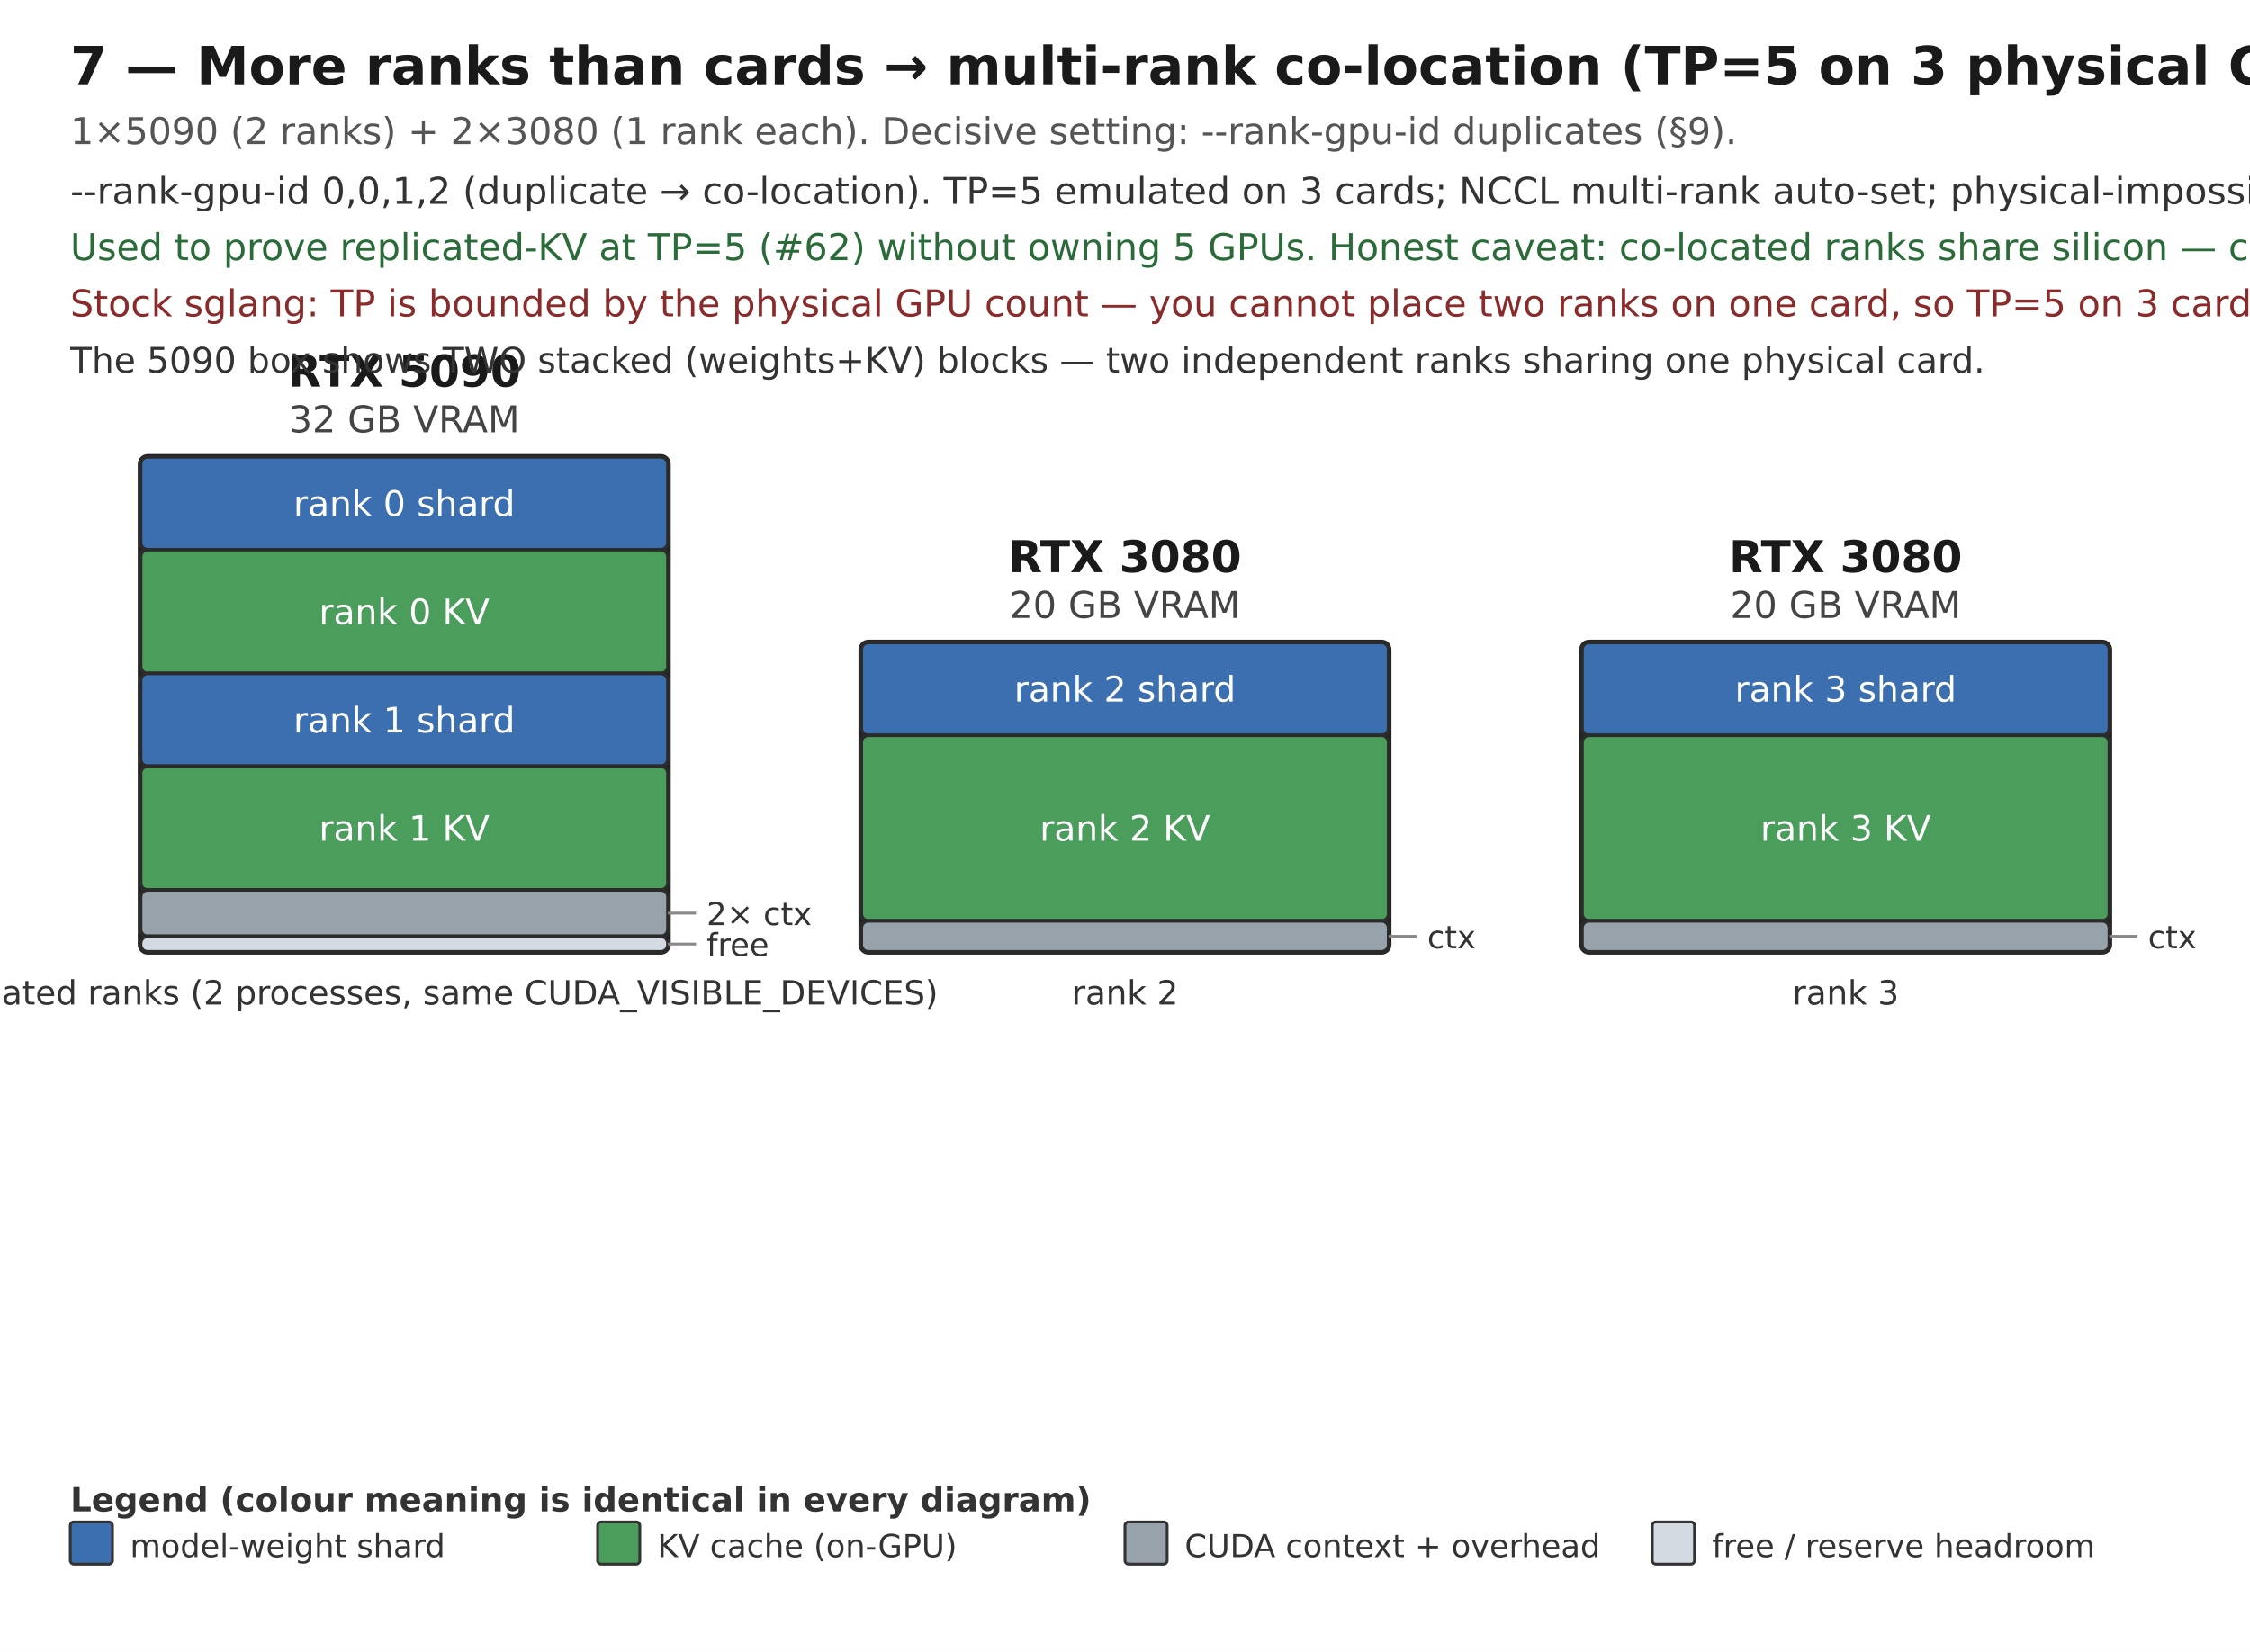
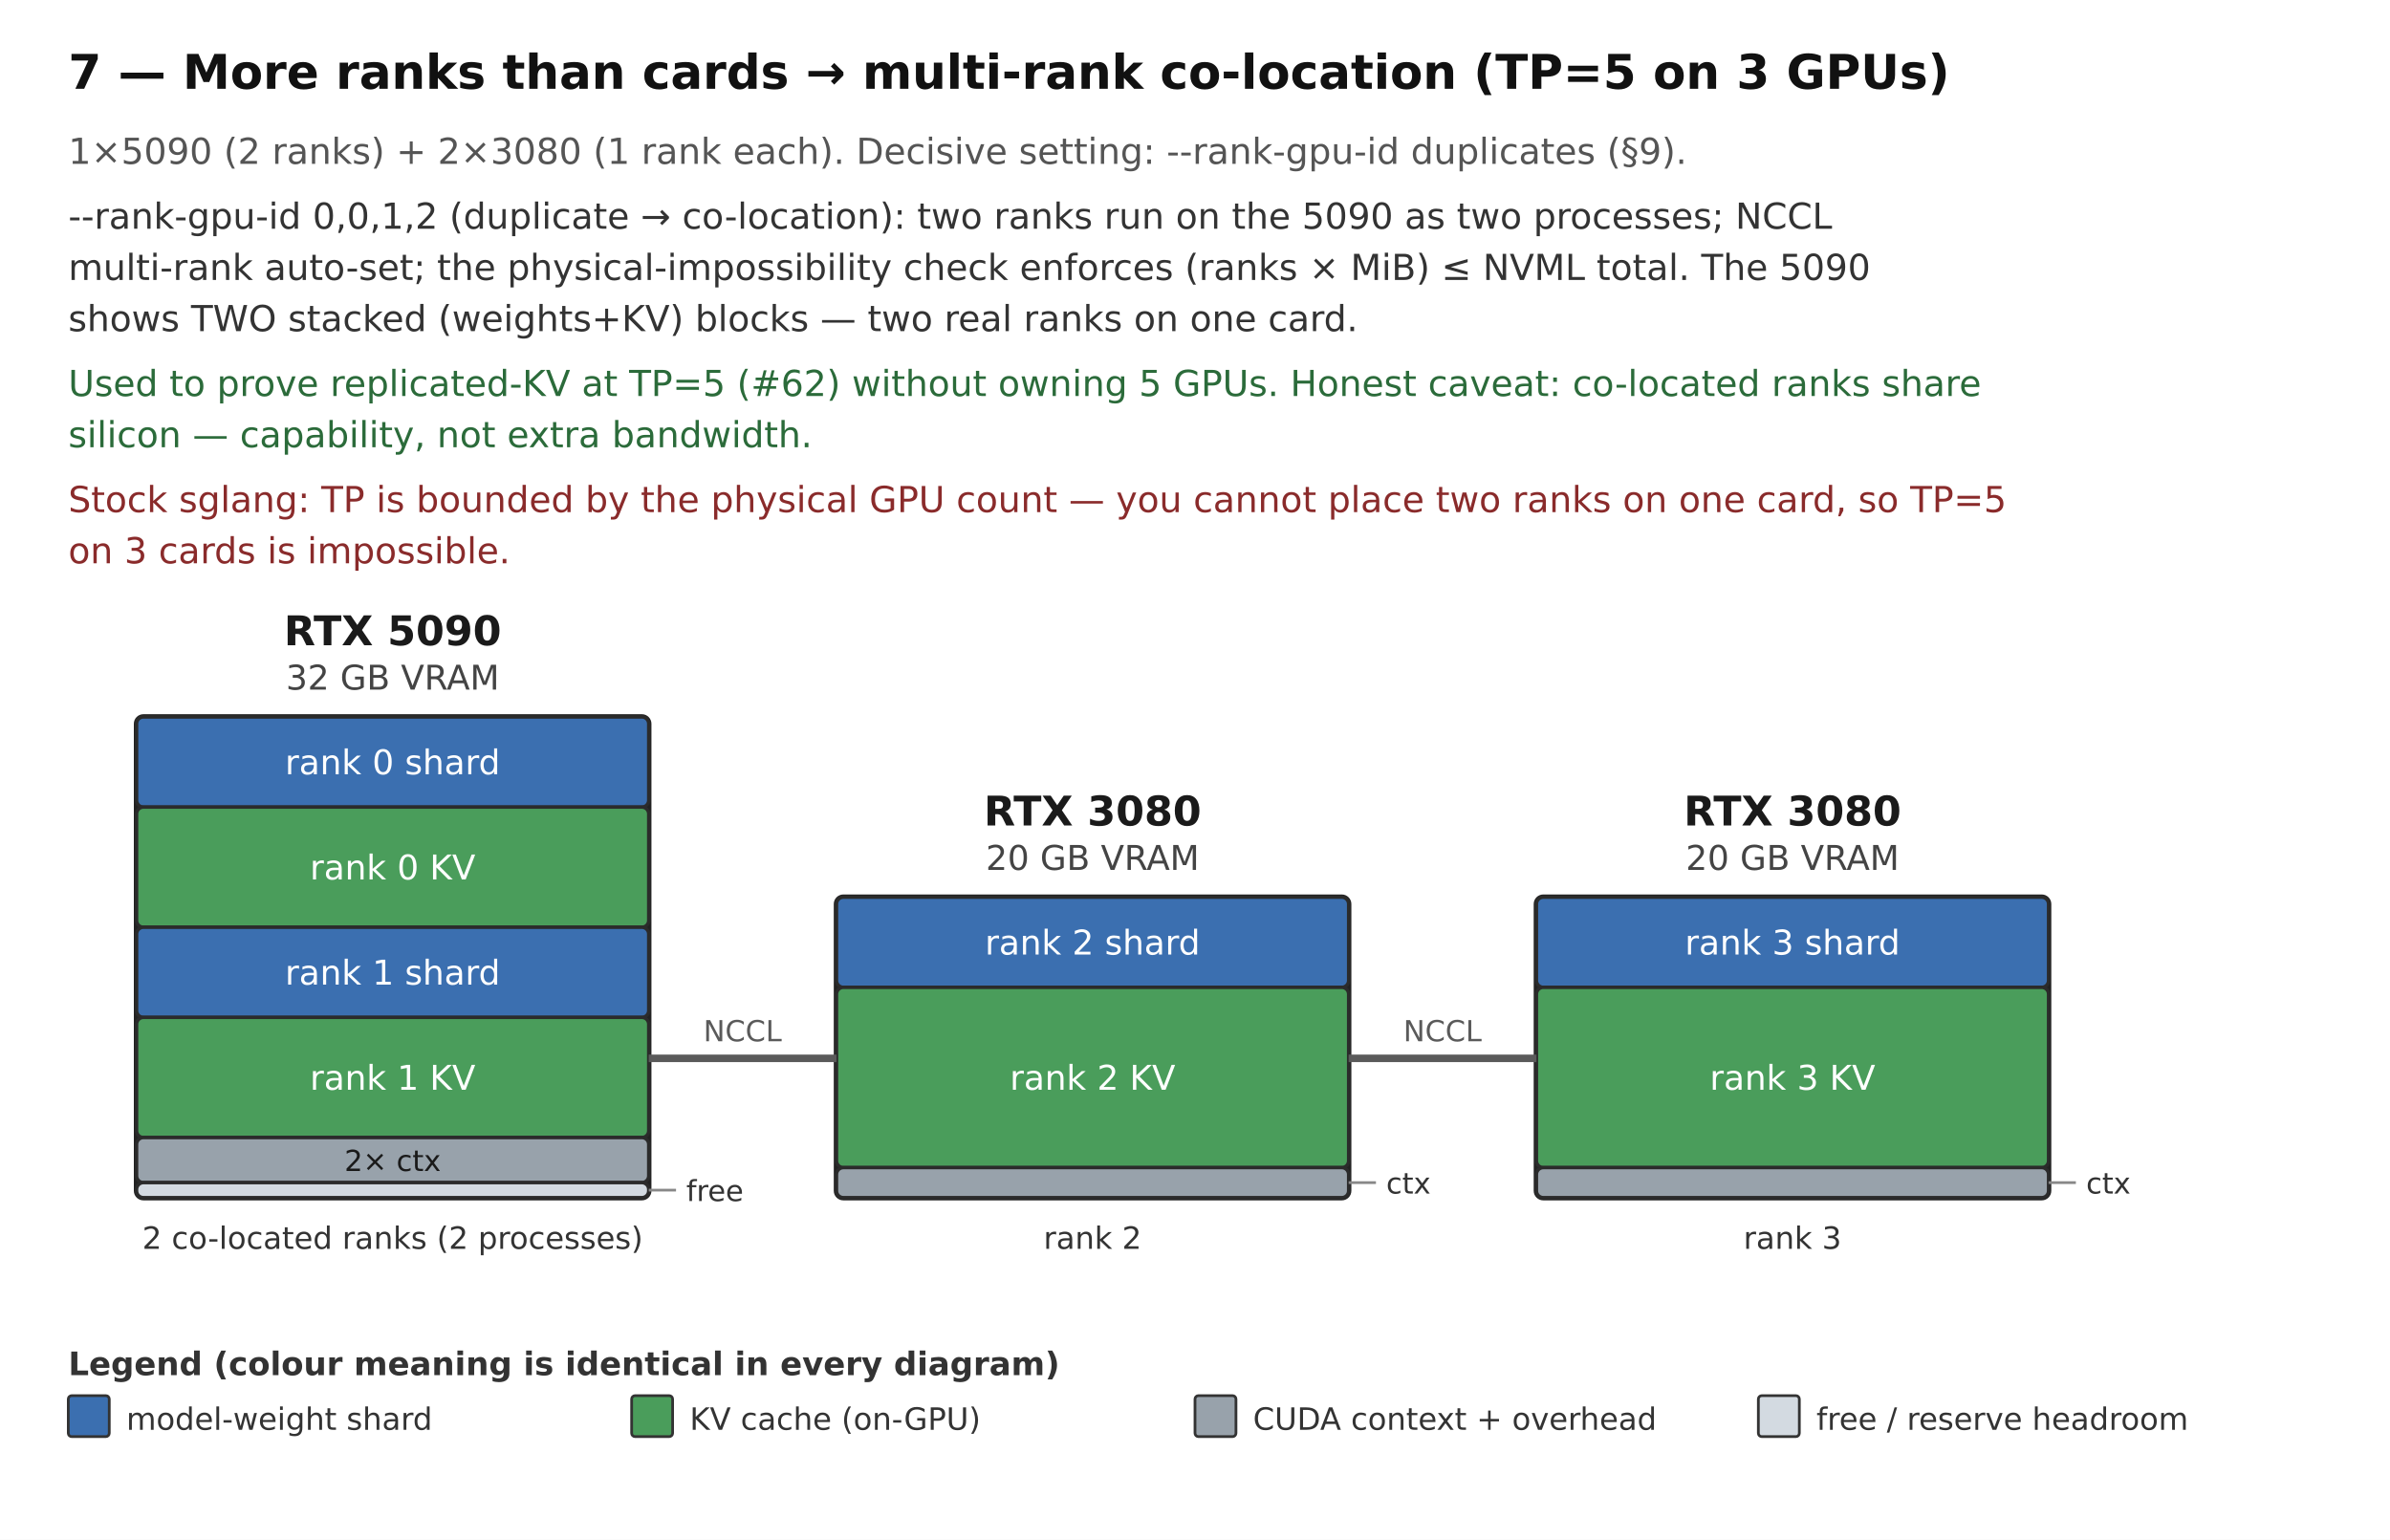
- <svg xmlns="http://www.w3.org/2000/svg" viewBox="0 0 640 470" width="640" height="470" font-family="sans-serif">
-   <rect x="0.0" y="0.0" width="640.0" height="470.0" rx="0" fill="#ffffff" stroke="none" stroke-width="0" />
-   <text x="20.0" y="24.0" font-family="DejaVu Sans, Verdana, Arial, sans-serif" font-size="15" font-weight="bold" text-anchor="start" fill="#1a1a1a">7 — More ranks than cards → multi-rank co-location (TP=5 on 3 physical GPUs)</text>
-   <text x="20.0" y="41.0" font-family="DejaVu Sans, Verdana, Arial, sans-serif" font-size="10.5" font-weight="normal" text-anchor="start" fill="#555">1×5090 (2 ranks) + 2×3080 (1 rank each). Decisive setting: --rank-gpu-id duplicates (§9).</text>
-   <text x="115.0" y="110.0" font-family="DejaVu Sans, Verdana, Arial, sans-serif" font-size="12.5" font-weight="bold" text-anchor="middle" fill="#1a1a1a">RTX 5090</text>
-   <text x="115.0" y="123.0" font-family="DejaVu Sans, Verdana, Arial, sans-serif" font-size="10.5" font-weight="normal" text-anchor="middle" fill="#444">32 GB VRAM</text>
-   <rect x="40.0" y="130.0" width="150.0" height="140.8" rx="2" fill="none" stroke="#222" stroke-width="1.6" />
-   <rect x="40.0" y="130.0" width="150.0" height="26.4" rx="2" fill="#3b6fb0" stroke="#2b2b2b" stroke-width="1.0" />
-   <text x="115.0" y="146.8" font-family="DejaVu Sans, Verdana, Arial, sans-serif" font-size="10" font-weight="normal" text-anchor="middle" fill="#ffffff">rank 0 shard</text>
-   <rect x="40.0" y="156.4" width="150.0" height="35.2" rx="2" fill="#4a9d5b" stroke="#2b2b2b" stroke-width="1.0" />
-   <text x="115.0" y="177.6" font-family="DejaVu Sans, Verdana, Arial, sans-serif" font-size="10" font-weight="normal" text-anchor="middle" fill="#ffffff">rank 0 KV</text>
-   <rect x="40.0" y="191.6" width="150.0" height="26.4" rx="2" fill="#3b6fb0" stroke="#2b2b2b" stroke-width="1.0" />
-   <text x="115.0" y="208.4" font-family="DejaVu Sans, Verdana, Arial, sans-serif" font-size="10" font-weight="normal" text-anchor="middle" fill="#ffffff">rank 1 shard</text>
-   <rect x="40.0" y="218.0" width="150.0" height="35.2" rx="2" fill="#4a9d5b" stroke="#2b2b2b" stroke-width="1.0" />
-   <text x="115.0" y="239.2" font-family="DejaVu Sans, Verdana, Arial, sans-serif" font-size="10" font-weight="normal" text-anchor="middle" fill="#ffffff">rank 1 KV</text>
-   <rect x="40.0" y="253.2" width="150.0" height="13.2" rx="2" fill="#98a2ab" stroke="#2b2b2b" stroke-width="1.0" />
-   <line x1="190.0" y1="259.8" x2="198.0" y2="259.8" stroke="#888" stroke-width="0.8" />
-   <text x="201.0" y="263.2" font-family="DejaVu Sans, Verdana, Arial, sans-serif" font-size="9" font-weight="normal" text-anchor="start" fill="#333">2× ctx</text>
-   <rect x="40.0" y="266.4" width="150.0" height="4.4" rx="2" fill="#d3dae1" stroke="#2b2b2b" stroke-width="1.0" />
-   <line x1="190.0" y1="268.6" x2="198.0" y2="268.6" stroke="#888" stroke-width="0.8" />
-   <text x="201.0" y="272.0" font-family="DejaVu Sans, Verdana, Arial, sans-serif" font-size="9" font-weight="normal" text-anchor="start" fill="#333">free</text>
-   <text x="115.0" y="285.8" font-family="DejaVu Sans, Verdana, Arial, sans-serif" font-size="9.5" font-weight="normal" text-anchor="middle" fill="#333">2 co-located ranks (2 processes, same CUDA_VISIBLE_DEVICES)</text>
-   <text x="320.0" y="162.8" font-family="DejaVu Sans, Verdana, Arial, sans-serif" font-size="12.5" font-weight="bold" text-anchor="middle" fill="#1a1a1a">RTX 3080</text>
-   <text x="320.0" y="175.8" font-family="DejaVu Sans, Verdana, Arial, sans-serif" font-size="10.5" font-weight="normal" text-anchor="middle" fill="#444">20 GB VRAM</text>
-   <rect x="245.0" y="182.8" width="150.0" height="88.0" rx="2" fill="none" stroke="#222" stroke-width="1.6" />
-   <rect x="245.0" y="182.8" width="150.0" height="26.4" rx="2" fill="#3b6fb0" stroke="#2b2b2b" stroke-width="1.0" />
-   <text x="320.0" y="199.6" font-family="DejaVu Sans, Verdana, Arial, sans-serif" font-size="10" font-weight="normal" text-anchor="middle" fill="#ffffff">rank 2 shard</text>
-   <rect x="245.0" y="209.2" width="150.0" height="52.8" rx="2" fill="#4a9d5b" stroke="#2b2b2b" stroke-width="1.0" />
-   <text x="320.0" y="239.2" font-family="DejaVu Sans, Verdana, Arial, sans-serif" font-size="10" font-weight="normal" text-anchor="middle" fill="#ffffff">rank 2 KV</text>
-   <rect x="245.0" y="262.0" width="150.0" height="8.8" rx="2" fill="#98a2ab" stroke="#2b2b2b" stroke-width="1.0" />
-   <line x1="395.0" y1="266.4" x2="403.0" y2="266.4" stroke="#888" stroke-width="0.8" />
-   <text x="406.0" y="269.8" font-family="DejaVu Sans, Verdana, Arial, sans-serif" font-size="9" font-weight="normal" text-anchor="start" fill="#333">ctx</text>
-   <text x="320.0" y="285.8" font-family="DejaVu Sans, Verdana, Arial, sans-serif" font-size="9.5" font-weight="normal" text-anchor="middle" fill="#333">rank 2</text>
-   <text x="525.0" y="162.8" font-family="DejaVu Sans, Verdana, Arial, sans-serif" font-size="12.5" font-weight="bold" text-anchor="middle" fill="#1a1a1a">RTX 3080</text>
-   <text x="525.0" y="175.8" font-family="DejaVu Sans, Verdana, Arial, sans-serif" font-size="10.5" font-weight="normal" text-anchor="middle" fill="#444">20 GB VRAM</text>
-   <rect x="450.0" y="182.8" width="150.0" height="88.0" rx="2" fill="none" stroke="#222" stroke-width="1.6" />
-   <rect x="450.0" y="182.8" width="150.0" height="26.4" rx="2" fill="#3b6fb0" stroke="#2b2b2b" stroke-width="1.0" />
-   <text x="525.0" y="199.6" font-family="DejaVu Sans, Verdana, Arial, sans-serif" font-size="10" font-weight="normal" text-anchor="middle" fill="#ffffff">rank 3 shard</text>
-   <rect x="450.0" y="209.2" width="150.0" height="52.8" rx="2" fill="#4a9d5b" stroke="#2b2b2b" stroke-width="1.0" />
-   <text x="525.0" y="239.2" font-family="DejaVu Sans, Verdana, Arial, sans-serif" font-size="10" font-weight="normal" text-anchor="middle" fill="#ffffff">rank 3 KV</text>
-   <rect x="450.0" y="262.0" width="150.0" height="8.8" rx="2" fill="#98a2ab" stroke="#2b2b2b" stroke-width="1.0" />
-   <line x1="600.0" y1="266.4" x2="608.0" y2="266.4" stroke="#888" stroke-width="0.8" />
-   <text x="611.0" y="269.8" font-family="DejaVu Sans, Verdana, Arial, sans-serif" font-size="9" font-weight="normal" text-anchor="start" fill="#333">ctx</text>
-   <text x="525.0" y="285.8" font-family="DejaVu Sans, Verdana, Arial, sans-serif" font-size="9.5" font-weight="normal" text-anchor="middle" fill="#333">rank 3</text>
-   <text x="20.0" y="58.0" font-family="DejaVu Sans, Verdana, Arial, sans-serif" font-size="10.5" font-weight="normal" text-anchor="start" fill="#333">--rank-gpu-id 0,0,1,2 (duplicate → co-location). TP=5 emulated on 3 cards; NCCL multi-rank auto-set; physical-impossibility check enforced.</text>
-   <text x="20.0" y="74.0" font-family="DejaVu Sans, Verdana, Arial, sans-serif" font-size="10.5" font-weight="normal" text-anchor="start" fill="#2b6b3a">Used to prove replicated-KV at TP=5 (#62) without owning 5 GPUs. Honest caveat: co-located ranks share silicon — capability, not bandwidth.</text>
-   <text x="20.0" y="90.0" font-family="DejaVu Sans, Verdana, Arial, sans-serif" font-size="10.5" font-weight="normal" text-anchor="start" fill="#8a2b2b">Stock sglang: TP is bounded by the physical GPU count — you cannot place two ranks on one card, so TP=5 on 3 cards is impossible.</text>
-   <text x="20.0" y="106.0" font-family="DejaVu Sans, Verdana, Arial, sans-serif" font-size="10" font-weight="normal" text-anchor="start" fill="#333">The 5090 box shows TWO stacked (weights+KV) blocks — two independent ranks sharing one physical card.</text>
-   <text x="20.0" y="430.0" font-family="DejaVu Sans, Verdana, Arial, sans-serif" font-size="9.5" font-weight="bold" text-anchor="start" fill="#333">Legend (colour meaning is identical in every diagram)</text>
-   <rect x="20.0" y="433.0" width="12.0" height="12.0" rx="1" fill="#3b6fb0" stroke="#333" stroke-width="0.8" />
-   <text x="37.0" y="443.0" font-family="DejaVu Sans, Verdana, Arial, sans-serif" font-size="9" font-weight="normal" text-anchor="start" fill="#333">model-weight shard</text>
-   <rect x="170.0" y="433.0" width="12.0" height="12.0" rx="1" fill="#4a9d5b" stroke="#333" stroke-width="0.8" />
-   <text x="187.0" y="443.0" font-family="DejaVu Sans, Verdana, Arial, sans-serif" font-size="9" font-weight="normal" text-anchor="start" fill="#333">KV cache (on-GPU)</text>
-   <rect x="320.0" y="433.0" width="12.0" height="12.0" rx="1" fill="#98a2ab" stroke="#333" stroke-width="0.8" />
-   <text x="337.0" y="443.0" font-family="DejaVu Sans, Verdana, Arial, sans-serif" font-size="9" font-weight="normal" text-anchor="start" fill="#333">CUDA context + overhead</text>
-   <rect x="470.0" y="433.0" width="12.0" height="12.0" rx="1" fill="#d3dae1" stroke="#333" stroke-width="0.8" />
-   <text x="487.0" y="443.0" font-family="DejaVu Sans, Verdana, Arial, sans-serif" font-size="9" font-weight="normal" text-anchor="start" fill="#333">free / reserve headroom</text>
+ <svg xmlns="http://www.w3.org/2000/svg" viewBox="0 0 700 451" width="700" height="451" font-family="sans-serif">
+   <rect x="0.0" y="0.0" width="700.0" height="451.0" rx="0" fill="#ffffff" stroke="none" stroke-width="0" />
+   <text x="20.0" y="26.0" font-family="DejaVu Sans, Verdana, Arial, sans-serif" font-size="14" font-weight="bold" text-anchor="start" fill="#111">7 — More ranks than cards → multi-rank co-location (TP=5 on 3 GPUs)</text>
+   <text x="20.0" y="48.0" font-family="DejaVu Sans, Verdana, Arial, sans-serif" font-size="10.5" font-weight="normal" text-anchor="start" fill="#555">1×5090 (2 ranks) + 2×3080 (1 rank each). Decisive setting: --rank-gpu-id duplicates (§9).</text>
+   <text x="20.0" y="67.0" font-family="DejaVu Sans, Verdana, Arial, sans-serif" font-size="10.5" font-weight="normal" text-anchor="start" fill="#333">--rank-gpu-id 0,0,1,2 (duplicate → co-location): two ranks run on the 5090 as two processes; NCCL</text>
+   <text x="20.0" y="82.0" font-family="DejaVu Sans, Verdana, Arial, sans-serif" font-size="10.5" font-weight="normal" text-anchor="start" fill="#333">multi-rank auto-set; the physical-impossibility check enforces (ranks × MiB) ≤ NVML total. The 5090</text>
+   <text x="20.0" y="97.0" font-family="DejaVu Sans, Verdana, Arial, sans-serif" font-size="10.5" font-weight="normal" text-anchor="start" fill="#333">shows TWO stacked (weights+KV) blocks — two real ranks on one card.</text>
+   <text x="20.0" y="116.0" font-family="DejaVu Sans, Verdana, Arial, sans-serif" font-size="10.5" font-weight="normal" text-anchor="start" fill="#2b6b3a">Used to prove replicated-KV at TP=5 (#62) without owning 5 GPUs. Honest caveat: co-located ranks share</text>
+   <text x="20.0" y="131.0" font-family="DejaVu Sans, Verdana, Arial, sans-serif" font-size="10.5" font-weight="normal" text-anchor="start" fill="#2b6b3a">silicon — capability, not extra bandwidth.</text>
+   <text x="20.0" y="150.0" font-family="DejaVu Sans, Verdana, Arial, sans-serif" font-size="10.5" font-weight="normal" text-anchor="start" fill="#8a2b2b">Stock sglang: TP is bounded by the physical GPU count — you cannot place two ranks on one card, so TP=5</text>
+   <text x="20.0" y="165.0" font-family="DejaVu Sans, Verdana, Arial, sans-serif" font-size="10.5" font-weight="normal" text-anchor="start" fill="#8a2b2b">on 3 cards is impossible.</text>
+   <text x="115.0" y="189.0" font-family="DejaVu Sans, Verdana, Arial, sans-serif" font-size="12" font-weight="bold" text-anchor="middle" fill="#1a1a1a">RTX 5090</text>
+   <text x="115.0" y="202.0" font-family="DejaVu Sans, Verdana, Arial, sans-serif" font-size="10" font-weight="normal" text-anchor="middle" fill="#444">32 GB VRAM</text>
+   <rect x="40.0" y="210.0" width="150.0" height="140.8" rx="2" fill="none" stroke="#222" stroke-width="1.6" />
+   <rect x="40.0" y="210.0" width="150.0" height="26.4" rx="2" fill="#3b6fb0" stroke="#2b2b2b" stroke-width="1.0" />
+   <text x="115.0" y="226.8" font-family="DejaVu Sans, Verdana, Arial, sans-serif" font-size="10" font-weight="normal" text-anchor="middle" fill="#ffffff">rank 0 shard</text>
+   <rect x="40.0" y="236.4" width="150.0" height="35.2" rx="2" fill="#4a9d5b" stroke="#2b2b2b" stroke-width="1.0" />
+   <text x="115.0" y="257.6" font-family="DejaVu Sans, Verdana, Arial, sans-serif" font-size="10" font-weight="normal" text-anchor="middle" fill="#ffffff">rank 0 KV</text>
+   <rect x="40.0" y="271.6" width="150.0" height="26.4" rx="2" fill="#3b6fb0" stroke="#2b2b2b" stroke-width="1.0" />
+   <text x="115.0" y="288.4" font-family="DejaVu Sans, Verdana, Arial, sans-serif" font-size="10" font-weight="normal" text-anchor="middle" fill="#ffffff">rank 1 shard</text>
+   <rect x="40.0" y="298.0" width="150.0" height="35.2" rx="2" fill="#4a9d5b" stroke="#2b2b2b" stroke-width="1.0" />
+   <text x="115.0" y="319.2" font-family="DejaVu Sans, Verdana, Arial, sans-serif" font-size="10" font-weight="normal" text-anchor="middle" fill="#ffffff">rank 1 KV</text>
+   <rect x="40.0" y="333.2" width="150.0" height="13.2" rx="2" fill="#98a2ab" stroke="#2b2b2b" stroke-width="1.0" />
+   <text x="115.0" y="343.0" font-family="DejaVu Sans, Verdana, Arial, sans-serif" font-size="8.5" font-weight="normal" text-anchor="middle" fill="#1a1a1a">2× ctx</text>
+   <rect x="40.0" y="346.4" width="150.0" height="4.4" rx="2" fill="#d3dae1" stroke="#2b2b2b" stroke-width="1.0" />
+   <line x1="190.0" y1="348.6" x2="198.0" y2="348.6" stroke="#888" stroke-width="0.8" />
+   <text x="201.0" y="351.8" font-family="DejaVu Sans, Verdana, Arial, sans-serif" font-size="8.5" font-weight="normal" text-anchor="start" fill="#333">free</text>
+   <text x="115.0" y="365.8" font-family="DejaVu Sans, Verdana, Arial, sans-serif" font-size="9" font-weight="normal" text-anchor="middle" fill="#333">2 co-located ranks (2 processes)</text>
+   <text x="320.0" y="241.8" font-family="DejaVu Sans, Verdana, Arial, sans-serif" font-size="12" font-weight="bold" text-anchor="middle" fill="#1a1a1a">RTX 3080</text>
+   <text x="320.0" y="254.8" font-family="DejaVu Sans, Verdana, Arial, sans-serif" font-size="10" font-weight="normal" text-anchor="middle" fill="#444">20 GB VRAM</text>
+   <rect x="245.0" y="262.8" width="150.0" height="88.0" rx="2" fill="none" stroke="#222" stroke-width="1.6" />
+   <rect x="245.0" y="262.8" width="150.0" height="26.4" rx="2" fill="#3b6fb0" stroke="#2b2b2b" stroke-width="1.0" />
+   <text x="320.0" y="279.6" font-family="DejaVu Sans, Verdana, Arial, sans-serif" font-size="10" font-weight="normal" text-anchor="middle" fill="#ffffff">rank 2 shard</text>
+   <rect x="245.0" y="289.2" width="150.0" height="52.8" rx="2" fill="#4a9d5b" stroke="#2b2b2b" stroke-width="1.0" />
+   <text x="320.0" y="319.2" font-family="DejaVu Sans, Verdana, Arial, sans-serif" font-size="10" font-weight="normal" text-anchor="middle" fill="#ffffff">rank 2 KV</text>
+   <rect x="245.0" y="342.0" width="150.0" height="8.8" rx="2" fill="#98a2ab" stroke="#2b2b2b" stroke-width="1.0" />
+   <line x1="395.0" y1="346.4" x2="403.0" y2="346.4" stroke="#888" stroke-width="0.8" />
+   <text x="406.0" y="349.6" font-family="DejaVu Sans, Verdana, Arial, sans-serif" font-size="8.5" font-weight="normal" text-anchor="start" fill="#333">ctx</text>
+   <text x="320.0" y="365.8" font-family="DejaVu Sans, Verdana, Arial, sans-serif" font-size="9" font-weight="normal" text-anchor="middle" fill="#333">rank 2</text>
+   <line x1="190.0" y1="310.0" x2="245.0" y2="310.0" stroke="#5a5a5a" stroke-width="2.2" />
+   <text x="217.5" y="305.0" font-family="DejaVu Sans, Verdana, Arial, sans-serif" font-size="8.5" font-weight="normal" text-anchor="middle" fill="#5a5a5a">NCCL</text>
+   <text x="525.0" y="241.8" font-family="DejaVu Sans, Verdana, Arial, sans-serif" font-size="12" font-weight="bold" text-anchor="middle" fill="#1a1a1a">RTX 3080</text>
+   <text x="525.0" y="254.8" font-family="DejaVu Sans, Verdana, Arial, sans-serif" font-size="10" font-weight="normal" text-anchor="middle" fill="#444">20 GB VRAM</text>
+   <rect x="450.0" y="262.8" width="150.0" height="88.0" rx="2" fill="none" stroke="#222" stroke-width="1.6" />
+   <rect x="450.0" y="262.8" width="150.0" height="26.4" rx="2" fill="#3b6fb0" stroke="#2b2b2b" stroke-width="1.0" />
+   <text x="525.0" y="279.6" font-family="DejaVu Sans, Verdana, Arial, sans-serif" font-size="10" font-weight="normal" text-anchor="middle" fill="#ffffff">rank 3 shard</text>
+   <rect x="450.0" y="289.2" width="150.0" height="52.8" rx="2" fill="#4a9d5b" stroke="#2b2b2b" stroke-width="1.0" />
+   <text x="525.0" y="319.2" font-family="DejaVu Sans, Verdana, Arial, sans-serif" font-size="10" font-weight="normal" text-anchor="middle" fill="#ffffff">rank 3 KV</text>
+   <rect x="450.0" y="342.0" width="150.0" height="8.8" rx="2" fill="#98a2ab" stroke="#2b2b2b" stroke-width="1.0" />
+   <line x1="600.0" y1="346.4" x2="608.0" y2="346.4" stroke="#888" stroke-width="0.8" />
+   <text x="611.0" y="349.6" font-family="DejaVu Sans, Verdana, Arial, sans-serif" font-size="8.5" font-weight="normal" text-anchor="start" fill="#333">ctx</text>
+   <text x="525.0" y="365.8" font-family="DejaVu Sans, Verdana, Arial, sans-serif" font-size="9" font-weight="normal" text-anchor="middle" fill="#333">rank 3</text>
+   <line x1="395.0" y1="310.0" x2="450.0" y2="310.0" stroke="#5a5a5a" stroke-width="2.2" />
+   <text x="422.5" y="305.0" font-family="DejaVu Sans, Verdana, Arial, sans-serif" font-size="8.5" font-weight="normal" text-anchor="middle" fill="#5a5a5a">NCCL</text>
+   <text x="20.0" y="402.8" font-family="DejaVu Sans, Verdana, Arial, sans-serif" font-size="9.5" font-weight="bold" text-anchor="start" fill="#333">Legend (colour meaning is identical in every diagram)</text>
+   <rect x="20.0" y="408.8" width="12.0" height="12.0" rx="1" fill="#3b6fb0" stroke="#333" stroke-width="0.8" />
+   <text x="37.0" y="418.8" font-family="DejaVu Sans, Verdana, Arial, sans-serif" font-size="9" font-weight="normal" text-anchor="start" fill="#333">model-weight shard</text>
+   <rect x="185.0" y="408.8" width="12.0" height="12.0" rx="1" fill="#4a9d5b" stroke="#333" stroke-width="0.8" />
+   <text x="202.0" y="418.8" font-family="DejaVu Sans, Verdana, Arial, sans-serif" font-size="9" font-weight="normal" text-anchor="start" fill="#333">KV cache (on-GPU)</text>
+   <rect x="350.0" y="408.8" width="12.0" height="12.0" rx="1" fill="#98a2ab" stroke="#333" stroke-width="0.8" />
+   <text x="367.0" y="418.8" font-family="DejaVu Sans, Verdana, Arial, sans-serif" font-size="9" font-weight="normal" text-anchor="start" fill="#333">CUDA context + overhead</text>
+   <rect x="515.0" y="408.8" width="12.0" height="12.0" rx="1" fill="#d3dae1" stroke="#333" stroke-width="0.8" />
+   <text x="532.0" y="418.8" font-family="DejaVu Sans, Verdana, Arial, sans-serif" font-size="9" font-weight="normal" text-anchor="start" fill="#333">free / reserve headroom</text>
</svg>
